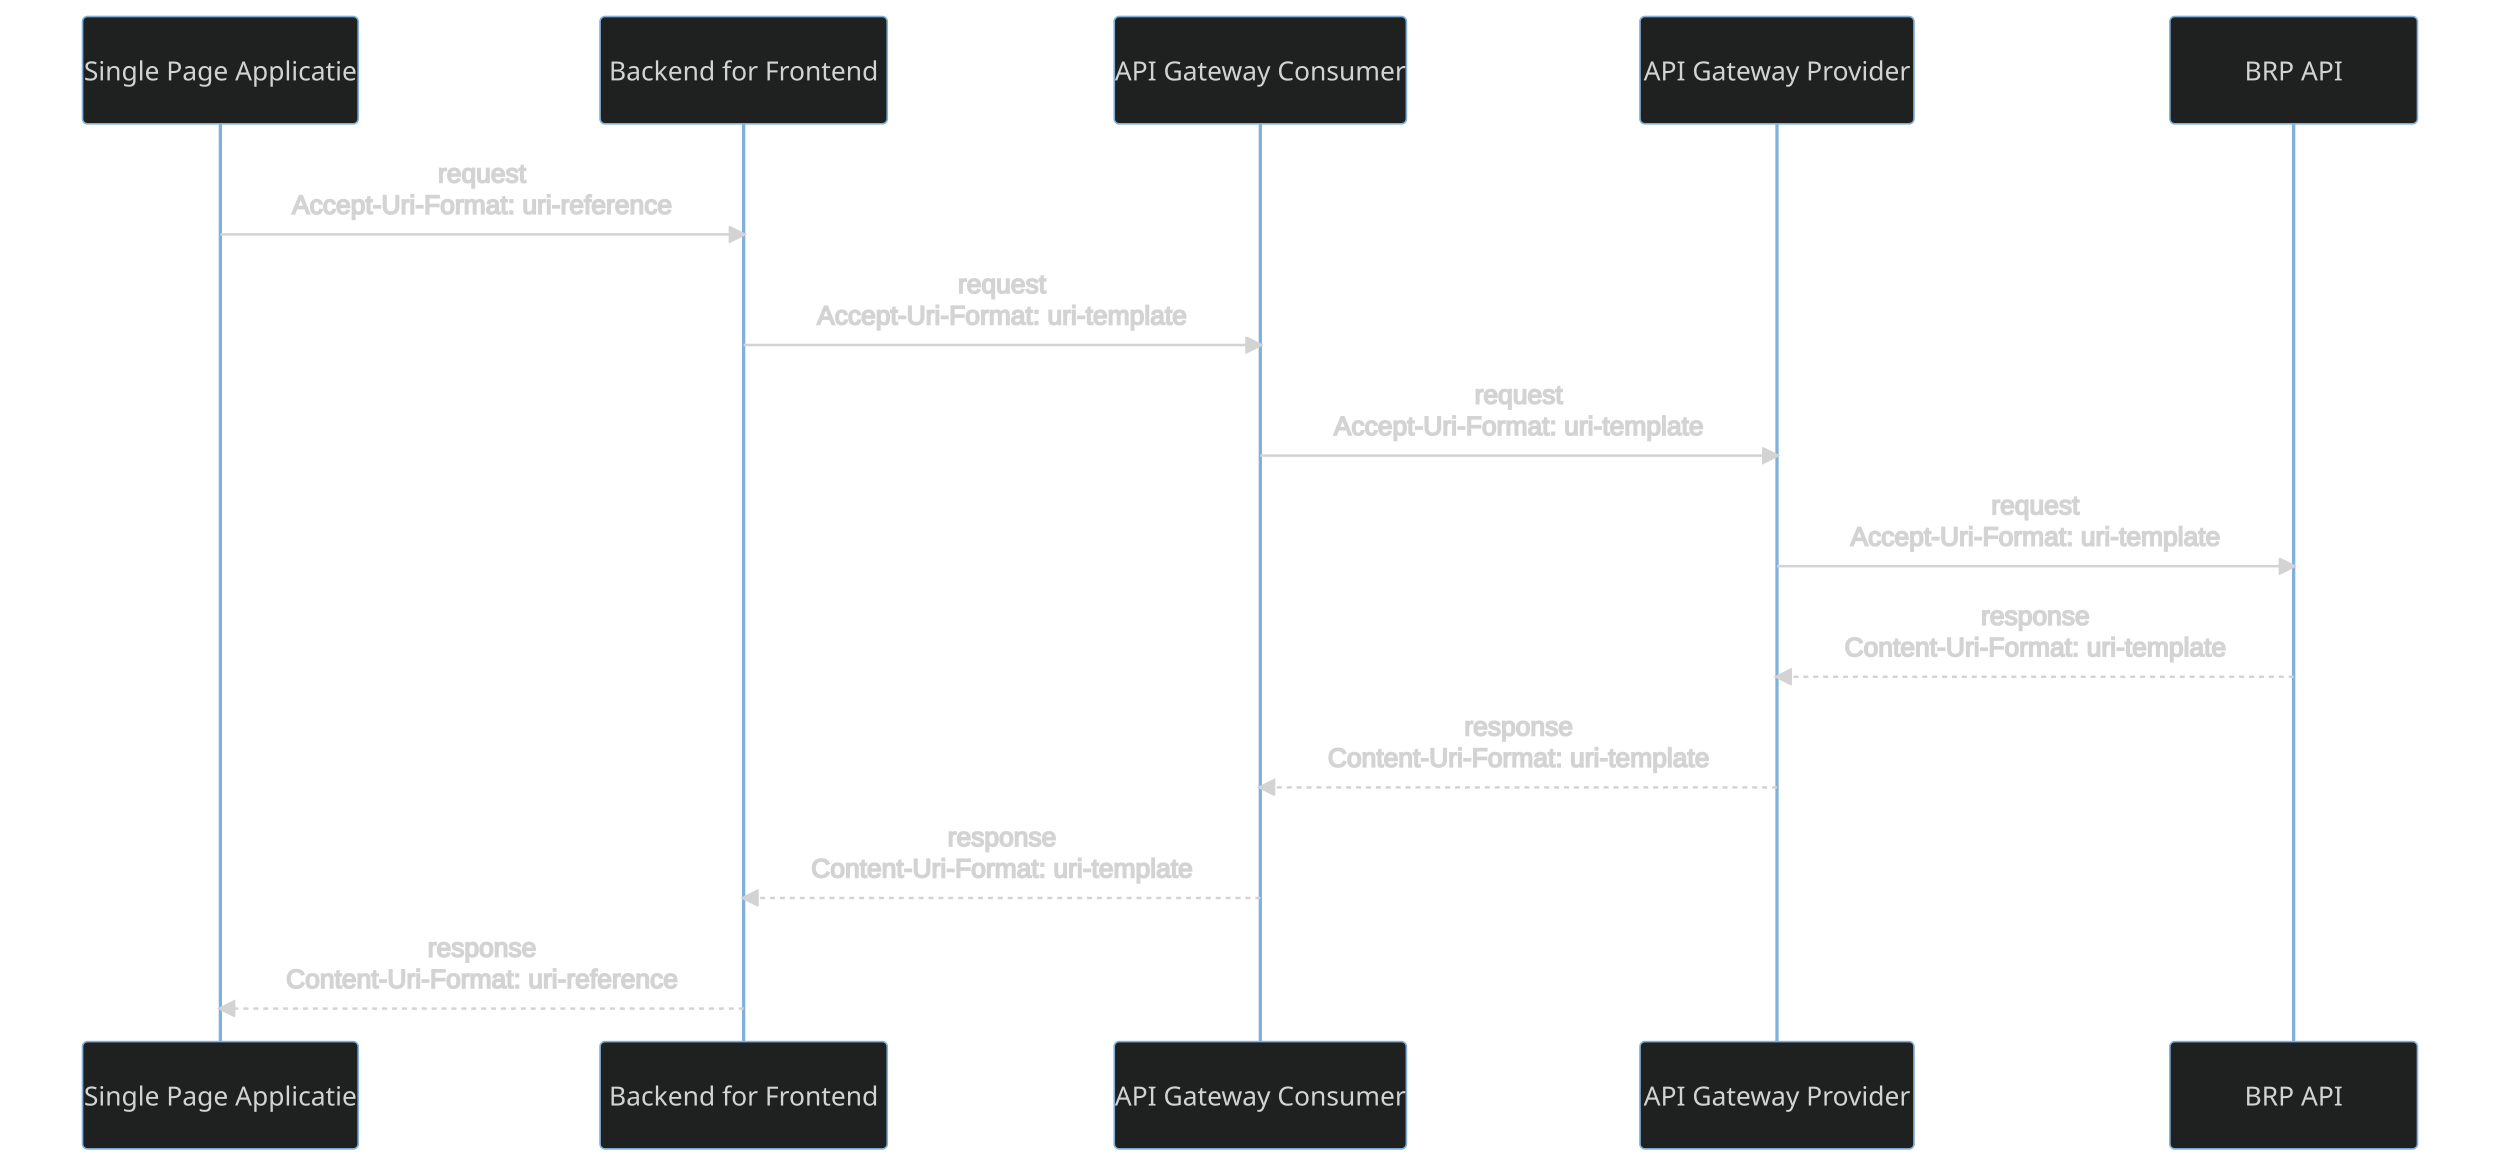
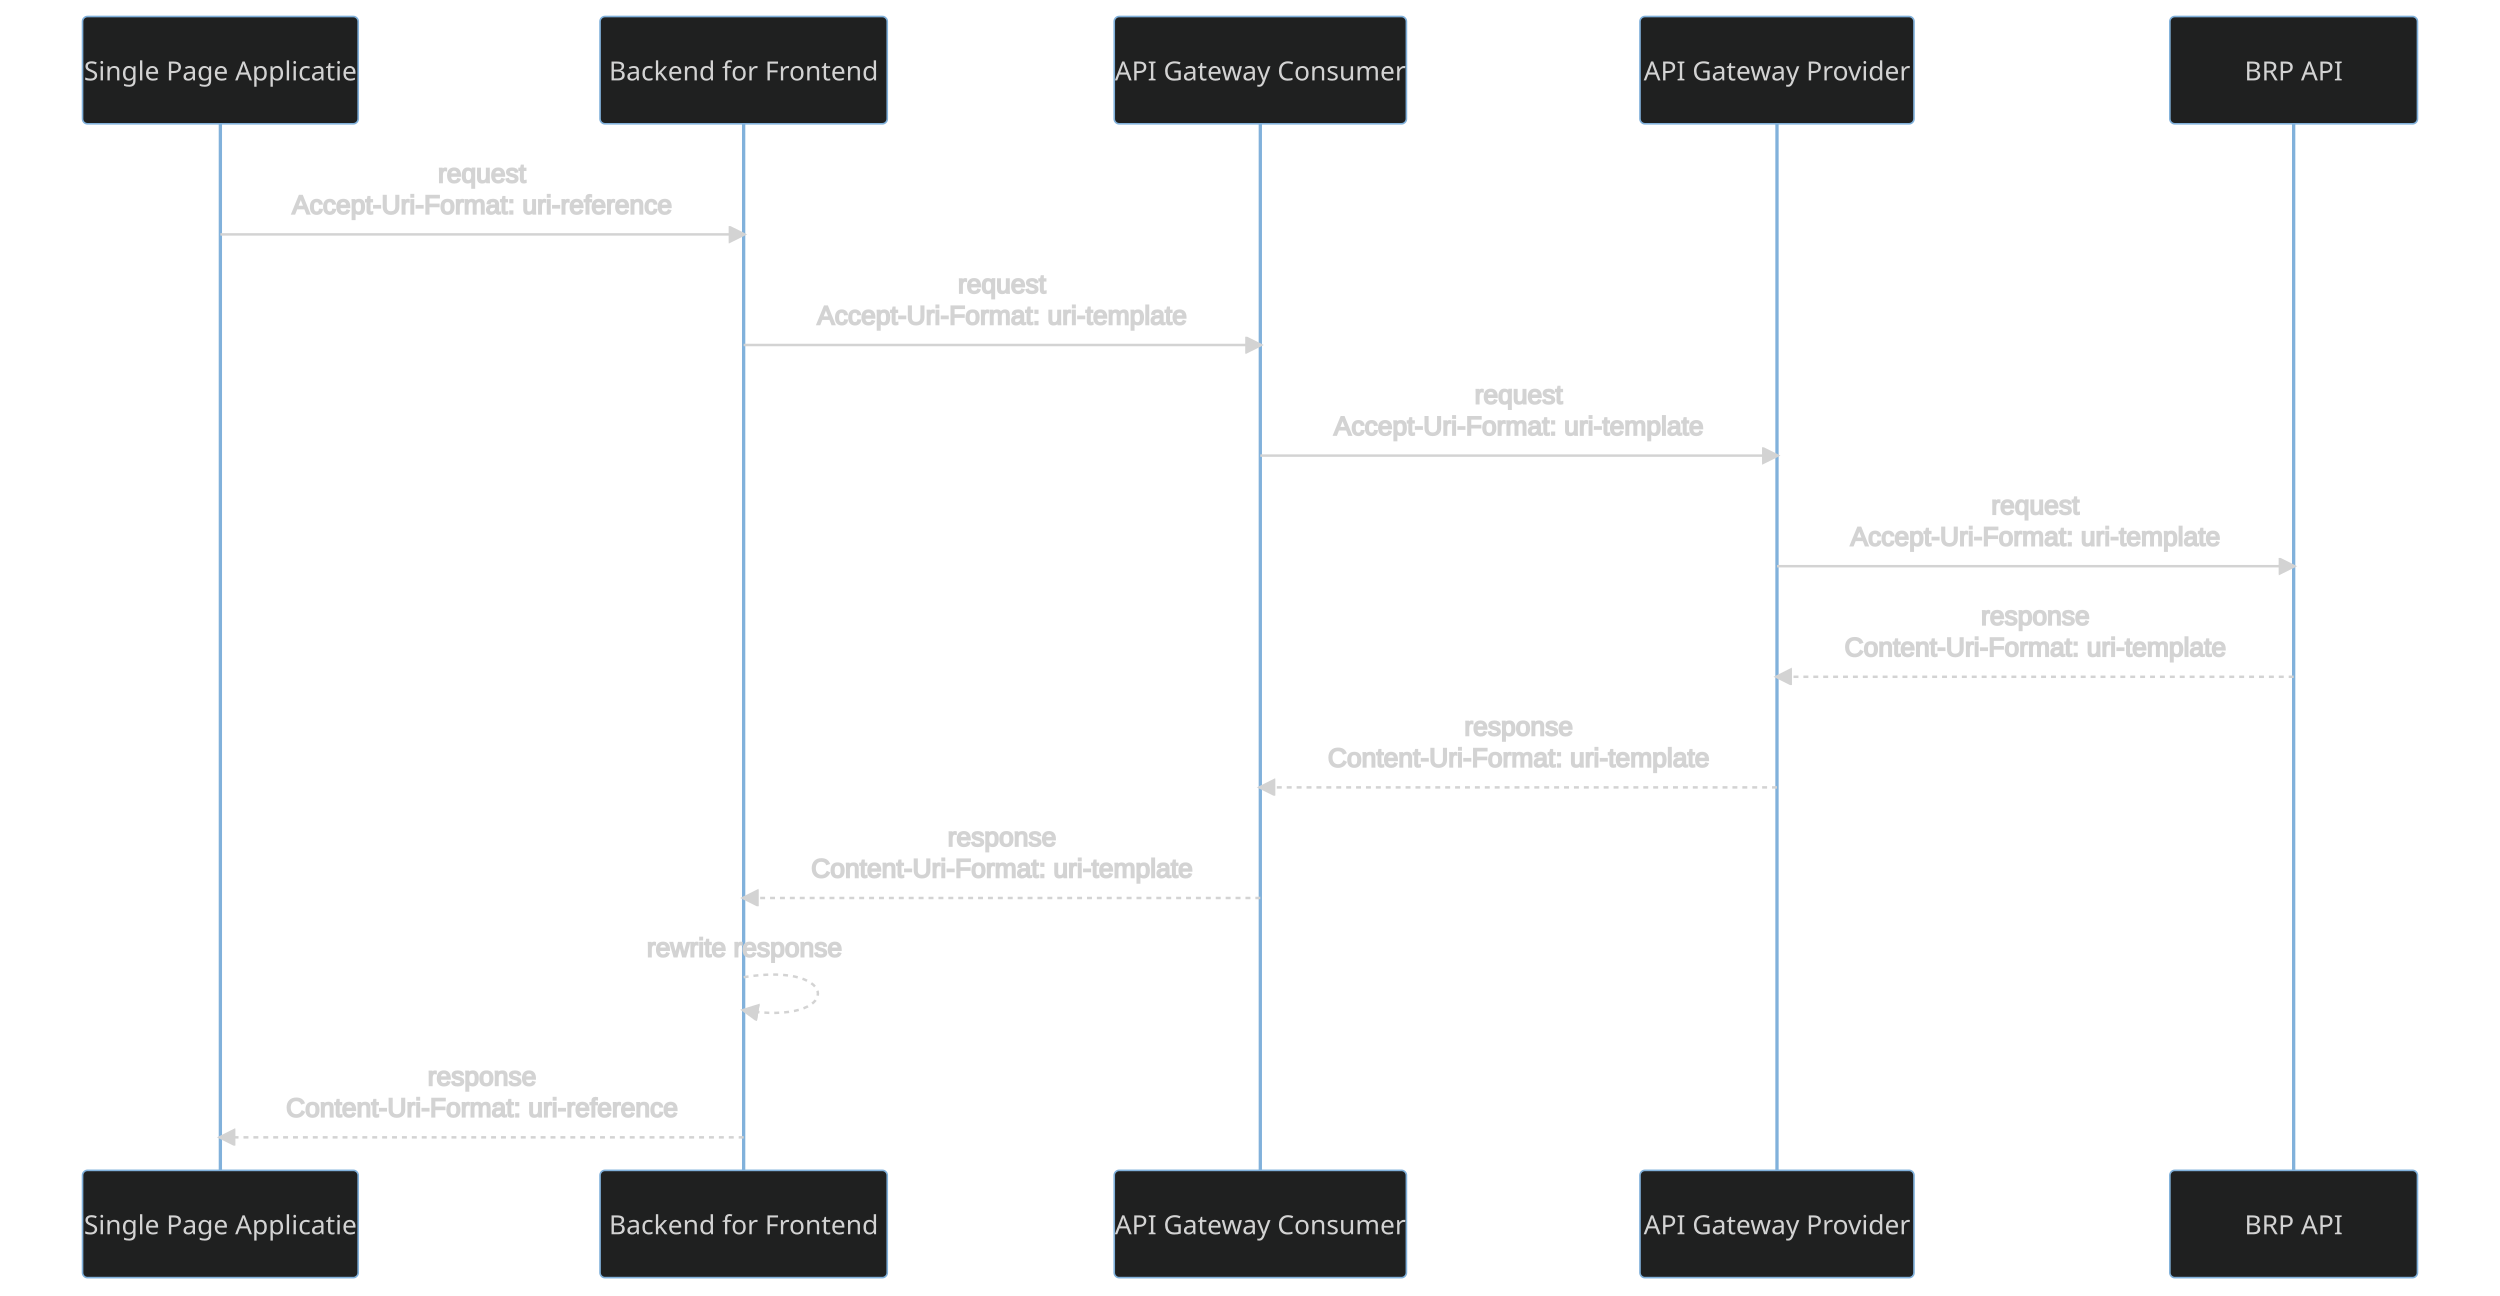
- <svg xmlns="http://www.w3.org/2000/svg" id="graph-div" width="100%" height="707" style="max-width: 1514.5px;" viewBox="-50 -10 1514.5 707">
+ <svg xmlns="http://www.w3.org/2000/svg" id="graph-div" width="100%" height="785" style="max-width: 1514.5px;" viewBox="-50 -10 1514.5 785">
  <style>#graph-div {font-family:"trebuchet ms",verdana,arial,sans-serif;font-size:16px;fill:#ccc;}#graph-div .error-icon{fill:#a44141;}#graph-div .error-text{fill:#ddd;stroke:#ddd;}#graph-div .edge-thickness-normal{stroke-width:2px;}#graph-div .edge-thickness-thick{stroke-width:3.5px;}#graph-div .edge-pattern-solid{stroke-dasharray:0;}#graph-div .edge-pattern-dashed{stroke-dasharray:3;}#graph-div .edge-pattern-dotted{stroke-dasharray:2;}#graph-div .marker{fill:lightgrey;stroke:lightgrey;}#graph-div .marker.cross{stroke:lightgrey;}#graph-div svg{font-family:"trebuchet ms",verdana,arial,sans-serif;font-size:16px;}#graph-div .actor{stroke:#81B1DB;fill:#1f2020;}#graph-div text.actor&gt;tspan{fill:lightgrey;stroke:none;}#graph-div .actor-line{stroke:lightgrey;}#graph-div .messageLine0{stroke-width:1.5;stroke-dasharray:none;stroke:lightgrey;}#graph-div .messageLine1{stroke-width:1.5;stroke-dasharray:2,2;stroke:lightgrey;}#graph-div #arrowhead path{fill:lightgrey;stroke:lightgrey;}#graph-div .sequenceNumber{fill:black;}#graph-div #sequencenumber{fill:lightgrey;}#graph-div #crosshead path{fill:lightgrey;stroke:lightgrey;}#graph-div .messageText{fill:lightgrey;stroke:lightgrey;}#graph-div .labelBox{stroke:#81B1DB;fill:#1f2020;}#graph-div .labelText,#graph-div .labelText&gt;tspan{fill:lightgrey;stroke:none;}#graph-div .loopText,#graph-div .loopText&gt;tspan{fill:lightgrey;stroke:none;}#graph-div .loopLine{stroke-width:2px;stroke-dasharray:2,2;stroke:#81B1DB;fill:#81B1DB;}#graph-div .note{stroke:hsl(180, 0%, 18.353%);fill:hsl(180, 1.587%, 28.353%);}#graph-div .noteText,#graph-div .noteText&gt;tspan{fill:rgb(183.848, 181.552, 181.552);stroke:none;}#graph-div .activation0{fill:hsl(180, 1.587%, 28.353%);stroke:#81B1DB;}#graph-div .activation1{fill:hsl(180, 1.587%, 28.353%);stroke:#81B1DB;}#graph-div .activation2{fill:hsl(180, 1.587%, 28.353%);stroke:#81B1DB;}#graph-div .actorPopupMenu{position:absolute;}#graph-div .actorPopupMenuPanel{position:absolute;fill:#1f2020;box-shadow:0px 8px 16px 0px rgba(0,0,0,0.2);filter:drop-shadow(3px 5px 2px rgb(0 0 0 / 0.4));}#graph-div .actor-man line{stroke:#81B1DB;fill:#1f2020;}#graph-div .actor-man circle,#graph-div line{stroke:#81B1DB;fill:#1f2020;stroke-width:2px;}#graph-div :root{--mermaid-font-family:"trebuchet ms",verdana,arial,sans-serif;}</style>
  <g />
  <defs>
    <symbol id="computer" width="24" height="24">
      <path transform="scale(.5)" d="M2 2v13h20v-13h-20zm18 11h-16v-9h16v9zm-10.228 6l.466-1h3.524l.467 1h-4.457zm14.228 3h-24l2-6h2.104l-1.33 4h18.45l-1.297-4h2.073l2 6zm-5-10h-14v-7h14v7z" />
    </symbol>
  </defs>
  <defs>
    <symbol id="database" fill-rule="evenodd" clip-rule="evenodd">
      <path transform="scale(.5)" d="M12.258.001l.256.004.255.005.253.008.251.01.249.012.247.015.246.016.242.019.241.02.239.023.236.024.233.027.231.028.229.031.225.032.223.034.22.036.217.038.214.04.211.041.208.043.205.045.201.046.198.048.194.05.191.051.187.053.183.054.18.056.175.057.172.059.168.06.163.061.16.063.155.064.15.066.074.033.073.033.071.034.07.034.069.035.068.035.067.035.066.035.064.036.064.036.062.036.06.036.06.037.058.037.058.037.055.038.055.038.053.038.052.038.051.039.05.039.048.039.047.039.045.04.044.04.043.04.041.04.04.041.039.041.037.041.036.041.034.041.033.042.032.042.03.042.029.042.027.042.026.043.024.043.023.043.021.043.02.043.018.044.017.043.015.044.013.044.012.044.011.045.009.044.007.045.006.045.004.045.002.045.001.045v17l-.001.045-.002.045-.004.045-.006.045-.007.045-.009.044-.011.045-.012.044-.013.044-.015.044-.017.043-.018.044-.02.043-.021.043-.023.043-.024.043-.026.043-.027.042-.029.042-.03.042-.032.042-.033.042-.034.041-.036.041-.037.041-.039.041-.04.041-.041.04-.043.04-.044.04-.045.04-.047.039-.048.039-.05.039-.051.039-.052.038-.053.038-.055.038-.055.038-.058.037-.058.037-.06.037-.06.036-.062.036-.064.036-.064.036-.066.035-.067.035-.068.035-.069.035-.07.034-.071.034-.073.033-.074.033-.15.066-.155.064-.16.063-.163.061-.168.06-.172.059-.175.057-.18.056-.183.054-.187.053-.191.051-.194.05-.198.048-.201.046-.205.045-.208.043-.211.041-.214.04-.217.038-.22.036-.223.034-.225.032-.229.031-.231.028-.233.027-.236.024-.239.023-.241.02-.242.019-.246.016-.247.015-.249.012-.251.01-.253.008-.255.005-.256.004-.258.001-.258-.001-.256-.004-.255-.005-.253-.008-.251-.01-.249-.012-.247-.015-.245-.016-.243-.019-.241-.02-.238-.023-.236-.024-.234-.027-.231-.028-.228-.031-.226-.032-.223-.034-.22-.036-.217-.038-.214-.04-.211-.041-.208-.043-.204-.045-.201-.046-.198-.048-.195-.05-.19-.051-.187-.053-.184-.054-.179-.056-.176-.057-.172-.059-.167-.06-.164-.061-.159-.063-.155-.064-.151-.066-.074-.033-.072-.033-.072-.034-.07-.034-.069-.035-.068-.035-.067-.035-.066-.035-.064-.036-.063-.036-.062-.036-.061-.036-.06-.037-.058-.037-.057-.037-.056-.038-.055-.038-.053-.038-.052-.038-.051-.039-.049-.039-.049-.039-.046-.039-.046-.04-.044-.04-.043-.04-.041-.04-.04-.041-.039-.041-.037-.041-.036-.041-.034-.041-.033-.042-.032-.042-.03-.042-.029-.042-.027-.042-.026-.043-.024-.043-.023-.043-.021-.043-.02-.043-.018-.044-.017-.043-.015-.044-.013-.044-.012-.044-.011-.045-.009-.044-.007-.045-.006-.045-.004-.045-.002-.045-.001-.045v-17l.001-.045.002-.045.004-.045.006-.045.007-.045.009-.044.011-.045.012-.044.013-.044.015-.044.017-.043.018-.044.02-.043.021-.043.023-.043.024-.043.026-.043.027-.042.029-.042.03-.042.032-.042.033-.042.034-.041.036-.041.037-.041.039-.041.04-.041.041-.04.043-.04.044-.04.046-.04.046-.039.049-.039.049-.039.051-.039.052-.038.053-.038.055-.038.056-.038.057-.037.058-.037.06-.037.061-.036.062-.036.063-.036.064-.036.066-.035.067-.035.068-.035.069-.035.07-.034.072-.034.072-.033.074-.033.151-.066.155-.064.159-.063.164-.061.167-.06.172-.059.176-.057.179-.056.184-.054.187-.053.19-.051.195-.05.198-.048.201-.046.204-.045.208-.043.211-.041.214-.04.217-.038.22-.036.223-.034.226-.032.228-.031.231-.028.234-.027.236-.024.238-.023.241-.02.243-.019.245-.016.247-.015.249-.012.251-.01.253-.008.255-.005.256-.004.258-.001.258.001zm-9.258 20.499v.01l.001.021.003.021.004.022.005.021.006.022.007.022.009.023.01.022.011.023.012.023.013.023.015.023.016.024.017.023.018.024.019.024.021.024.022.025.023.024.024.025.052.049.056.05.061.051.066.051.07.051.075.051.079.052.084.052.088.052.092.052.097.052.102.051.105.052.11.052.114.051.119.051.123.051.127.05.131.05.135.05.139.048.144.049.147.047.152.047.155.047.16.045.163.045.167.043.171.043.176.041.178.041.183.039.187.039.19.037.194.035.197.035.202.033.204.031.209.03.212.029.216.027.219.025.222.024.226.021.23.02.233.018.236.016.24.015.243.012.246.01.249.008.253.005.256.004.259.001.26-.001.257-.004.254-.005.25-.008.247-.011.244-.012.241-.014.237-.016.233-.018.231-.021.226-.021.224-.024.22-.026.216-.027.212-.028.21-.031.205-.031.202-.034.198-.034.194-.036.191-.037.187-.039.183-.04.179-.04.175-.042.172-.043.168-.044.163-.045.16-.046.155-.046.152-.047.148-.048.143-.049.139-.049.136-.05.131-.05.126-.05.123-.051.118-.052.114-.051.11-.052.106-.052.101-.052.096-.052.092-.052.088-.053.083-.051.079-.052.074-.052.07-.051.065-.051.06-.051.056-.05.051-.05.023-.024.023-.025.021-.024.02-.024.019-.024.018-.024.017-.024.015-.023.014-.024.013-.023.012-.023.01-.023.01-.022.008-.022.006-.022.006-.022.004-.022.004-.021.001-.021.001-.021v-4.127l-.077.055-.08.053-.083.054-.085.053-.087.052-.09.052-.093.051-.095.05-.097.05-.1.049-.102.049-.105.048-.106.047-.109.047-.111.046-.114.045-.115.045-.118.044-.12.043-.122.042-.124.042-.126.041-.128.04-.13.04-.132.038-.134.038-.135.037-.138.037-.139.035-.142.035-.143.034-.144.033-.147.032-.148.031-.15.03-.151.03-.153.029-.154.027-.156.027-.158.026-.159.025-.161.024-.162.023-.163.022-.165.021-.166.02-.167.019-.169.018-.169.017-.171.016-.173.015-.173.014-.175.013-.175.012-.177.011-.178.01-.179.008-.179.008-.181.006-.182.005-.182.004-.184.003-.184.002h-.37l-.184-.002-.184-.003-.182-.004-.182-.005-.181-.006-.179-.008-.179-.008-.178-.01-.176-.011-.176-.012-.175-.013-.173-.014-.172-.015-.171-.016-.17-.017-.169-.018-.167-.019-.166-.02-.165-.021-.163-.022-.162-.023-.161-.024-.159-.025-.157-.026-.156-.027-.155-.027-.153-.029-.151-.03-.15-.03-.148-.031-.146-.032-.145-.033-.143-.034-.141-.035-.14-.035-.137-.037-.136-.037-.134-.038-.132-.038-.13-.04-.128-.04-.126-.041-.124-.042-.122-.042-.12-.044-.117-.043-.116-.045-.113-.045-.112-.046-.109-.047-.106-.047-.105-.048-.102-.049-.1-.049-.097-.05-.095-.05-.093-.052-.09-.051-.087-.052-.085-.053-.083-.054-.08-.054-.077-.054v4.127zm0-5.654v.011l.001.021.003.021.004.021.005.022.006.022.007.022.009.022.01.022.011.023.012.023.013.023.015.024.016.023.017.024.018.024.019.024.021.024.022.024.023.025.024.024.052.05.056.05.061.05.066.051.07.051.075.052.079.051.084.052.088.052.092.052.097.052.102.052.105.052.11.051.114.051.119.052.123.05.127.051.131.05.135.049.139.049.144.048.147.048.152.047.155.046.16.045.163.045.167.044.171.042.176.042.178.04.183.04.187.038.19.037.194.036.197.034.202.033.204.032.209.03.212.028.216.027.219.025.222.024.226.022.23.02.233.018.236.016.24.014.243.012.246.01.249.008.253.006.256.003.259.001.26-.001.257-.003.254-.006.25-.008.247-.01.244-.012.241-.015.237-.016.233-.018.231-.02.226-.022.224-.024.22-.025.216-.027.212-.029.21-.03.205-.032.202-.033.198-.035.194-.036.191-.037.187-.039.183-.039.179-.041.175-.042.172-.043.168-.044.163-.045.16-.045.155-.047.152-.047.148-.048.143-.048.139-.05.136-.049.131-.05.126-.051.123-.051.118-.051.114-.052.11-.052.106-.052.101-.052.096-.052.092-.052.088-.052.083-.052.079-.052.074-.051.07-.052.065-.051.06-.05.056-.051.051-.049.023-.025.023-.024.021-.025.02-.024.019-.024.018-.024.017-.024.015-.023.014-.023.013-.024.012-.022.01-.023.01-.023.008-.022.006-.022.006-.022.004-.021.004-.022.001-.021.001-.021v-4.139l-.077.054-.08.054-.083.054-.085.052-.087.053-.09.051-.093.051-.095.051-.097.05-.1.049-.102.049-.105.048-.106.047-.109.047-.111.046-.114.045-.115.044-.118.044-.12.044-.122.042-.124.042-.126.041-.128.04-.13.039-.132.039-.134.038-.135.037-.138.036-.139.036-.142.035-.143.033-.144.033-.147.033-.148.031-.15.03-.151.03-.153.028-.154.028-.156.027-.158.026-.159.025-.161.024-.162.023-.163.022-.165.021-.166.02-.167.019-.169.018-.169.017-.171.016-.173.015-.173.014-.175.013-.175.012-.177.011-.178.009-.179.009-.179.007-.181.007-.182.005-.182.004-.184.003-.184.002h-.37l-.184-.002-.184-.003-.182-.004-.182-.005-.181-.007-.179-.007-.179-.009-.178-.009-.176-.011-.176-.012-.175-.013-.173-.014-.172-.015-.171-.016-.17-.017-.169-.018-.167-.019-.166-.02-.165-.021-.163-.022-.162-.023-.161-.024-.159-.025-.157-.026-.156-.027-.155-.028-.153-.028-.151-.03-.15-.03-.148-.031-.146-.033-.145-.033-.143-.033-.141-.035-.14-.036-.137-.036-.136-.037-.134-.038-.132-.039-.13-.039-.128-.04-.126-.041-.124-.042-.122-.043-.12-.043-.117-.044-.116-.044-.113-.046-.112-.046-.109-.046-.106-.047-.105-.048-.102-.049-.1-.049-.097-.05-.095-.051-.093-.051-.09-.051-.087-.053-.085-.052-.083-.054-.08-.054-.077-.054v4.139zm0-5.666v.011l.001.02.003.022.004.021.005.022.006.021.007.022.009.023.01.022.011.023.012.023.013.023.015.023.016.024.017.024.018.023.019.024.021.025.022.024.023.024.024.025.052.05.056.05.061.05.066.051.07.051.075.052.079.051.084.052.088.052.092.052.097.052.102.052.105.051.11.052.114.051.119.051.123.051.127.05.131.05.135.05.139.049.144.048.147.048.152.047.155.046.16.045.163.045.167.043.171.043.176.042.178.04.183.04.187.038.19.037.194.036.197.034.202.033.204.032.209.03.212.028.216.027.219.025.222.024.226.021.23.02.233.018.236.017.24.014.243.012.246.01.249.008.253.006.256.003.259.001.26-.001.257-.003.254-.006.25-.008.247-.01.244-.013.241-.014.237-.016.233-.018.231-.02.226-.022.224-.024.22-.025.216-.027.212-.029.21-.03.205-.032.202-.033.198-.035.194-.036.191-.037.187-.039.183-.039.179-.041.175-.042.172-.043.168-.044.163-.045.16-.045.155-.047.152-.047.148-.048.143-.049.139-.049.136-.049.131-.051.126-.05.123-.051.118-.052.114-.051.11-.052.106-.052.101-.052.096-.052.092-.052.088-.052.083-.052.079-.052.074-.052.07-.051.065-.051.06-.051.056-.05.051-.049.023-.025.023-.025.021-.024.02-.024.019-.024.018-.024.017-.024.015-.023.014-.024.013-.023.012-.023.01-.022.01-.023.008-.022.006-.022.006-.022.004-.022.004-.021.001-.021.001-.021v-4.153l-.077.054-.08.054-.083.053-.085.053-.087.053-.09.051-.093.051-.095.051-.097.05-.1.049-.102.048-.105.048-.106.048-.109.046-.111.046-.114.046-.115.044-.118.044-.12.043-.122.043-.124.042-.126.041-.128.04-.13.039-.132.039-.134.038-.135.037-.138.036-.139.036-.142.034-.143.034-.144.033-.147.032-.148.032-.15.03-.151.03-.153.028-.154.028-.156.027-.158.026-.159.024-.161.024-.162.023-.163.023-.165.021-.166.02-.167.019-.169.018-.169.017-.171.016-.173.015-.173.014-.175.013-.175.012-.177.01-.178.01-.179.009-.179.007-.181.006-.182.006-.182.004-.184.003-.184.001-.185.001-.185-.001-.184-.001-.184-.003-.182-.004-.182-.006-.181-.006-.179-.007-.179-.009-.178-.01-.176-.01-.176-.012-.175-.013-.173-.014-.172-.015-.171-.016-.17-.017-.169-.018-.167-.019-.166-.02-.165-.021-.163-.023-.162-.023-.161-.024-.159-.024-.157-.026-.156-.027-.155-.028-.153-.028-.151-.03-.15-.03-.148-.032-.146-.032-.145-.033-.143-.034-.141-.034-.14-.036-.137-.036-.136-.037-.134-.038-.132-.039-.13-.039-.128-.041-.126-.041-.124-.041-.122-.043-.12-.043-.117-.044-.116-.044-.113-.046-.112-.046-.109-.046-.106-.048-.105-.048-.102-.048-.1-.05-.097-.049-.095-.051-.093-.051-.09-.052-.087-.052-.085-.053-.083-.053-.08-.054-.077-.054v4.153zm8.74-8.179l-.257.004-.254.005-.25.008-.247.011-.244.012-.241.014-.237.016-.233.018-.231.021-.226.022-.224.023-.22.026-.216.027-.212.028-.21.031-.205.032-.202.033-.198.034-.194.036-.191.038-.187.038-.183.04-.179.041-.175.042-.172.043-.168.043-.163.045-.16.046-.155.046-.152.048-.148.048-.143.048-.139.049-.136.05-.131.05-.126.051-.123.051-.118.051-.114.052-.11.052-.106.052-.101.052-.096.052-.092.052-.088.052-.083.052-.079.052-.074.051-.07.052-.065.051-.06.05-.056.05-.051.05-.023.025-.023.024-.021.024-.02.025-.019.024-.018.024-.017.023-.015.024-.014.023-.013.023-.012.023-.01.023-.01.022-.008.022-.006.023-.006.021-.004.022-.004.021-.001.021-.001.021.001.021.001.021.004.021.004.022.006.021.006.023.008.022.01.022.01.023.012.023.013.023.014.023.015.024.017.023.018.024.019.024.02.025.021.024.023.024.023.025.051.05.056.05.06.05.065.051.07.052.074.051.079.052.083.052.088.052.092.052.096.052.101.052.106.052.11.052.114.052.118.051.123.051.126.051.131.05.136.05.139.049.143.048.148.048.152.048.155.046.16.046.163.045.168.043.172.043.175.042.179.041.183.04.187.038.191.038.194.036.198.034.202.033.205.032.21.031.212.028.216.027.22.026.224.023.226.022.231.021.233.018.237.016.241.014.244.012.247.011.25.008.254.005.257.004.26.001.26-.001.257-.004.254-.005.25-.008.247-.011.244-.012.241-.014.237-.016.233-.018.231-.021.226-.022.224-.023.22-.026.216-.027.212-.028.21-.031.205-.032.202-.033.198-.034.194-.036.191-.038.187-.038.183-.04.179-.041.175-.042.172-.043.168-.043.163-.045.16-.046.155-.046.152-.048.148-.048.143-.048.139-.049.136-.05.131-.05.126-.051.123-.051.118-.051.114-.052.11-.052.106-.052.101-.052.096-.052.092-.052.088-.052.083-.052.079-.052.074-.051.07-.052.065-.051.06-.05.056-.05.051-.05.023-.025.023-.024.021-.024.02-.025.019-.024.018-.024.017-.023.015-.024.014-.023.013-.023.012-.023.01-.023.01-.022.008-.022.006-.023.006-.021.004-.022.004-.021.001-.021.001-.021-.001-.021-.001-.021-.004-.021-.004-.022-.006-.021-.006-.023-.008-.022-.01-.022-.01-.023-.012-.023-.013-.023-.014-.023-.015-.024-.017-.023-.018-.024-.019-.024-.02-.025-.021-.024-.023-.024-.023-.025-.051-.05-.056-.05-.06-.05-.065-.051-.07-.052-.074-.051-.079-.052-.083-.052-.088-.052-.092-.052-.096-.052-.101-.052-.106-.052-.11-.052-.114-.052-.118-.051-.123-.051-.126-.051-.131-.05-.136-.05-.139-.049-.143-.048-.148-.048-.152-.048-.155-.046-.16-.046-.163-.045-.168-.043-.172-.043-.175-.042-.179-.041-.183-.04-.187-.038-.191-.038-.194-.036-.198-.034-.202-.033-.205-.032-.21-.031-.212-.028-.216-.027-.22-.026-.224-.023-.226-.022-.231-.021-.233-.018-.237-.016-.241-.014-.244-.012-.247-.011-.25-.008-.254-.005-.257-.004-.26-.001-.26.001z" />
    </symbol>
  </defs>
  <defs>
    <symbol id="clock" width="24" height="24">
      <path transform="scale(.5)" d="M12 2c5.514 0 10 4.486 10 10s-4.486 10-10 10-10-4.486-10-10 4.486-10 10-10zm0-2c-6.627 0-12 5.373-12 12s5.373 12 12 12 12-5.373 12-12-5.373-12-12-12zm5.848 12.459c.202.038.202.333.001.372-1.907.361-6.045 1.111-6.547 1.111-.719 0-1.301-.582-1.301-1.301 0-.512.77-5.447 1.125-7.445.034-.192.312-.181.343.014l.985 6.238 5.394 1.011z" />
    </symbol>
  </defs>
  <g>
-     <line id="actor6" x1="83.5" y1="5" x2="83.5" y2="641" class="200" stroke-width="0.5px" stroke="#999" />
-     <g id="root-6">
+     <line id="actor176" x1="83.5" y1="5" x2="83.5" y2="719" class="200" stroke-width="0.5px" stroke="#999" />
+     <g id="root-176">
      <rect x="0" y="0" fill="#eaeaea" stroke="#666" width="167" height="65" rx="3" ry="3" class="actor" />
      <text x="83.5" y="32.5" style="text-anchor: middle; font-weight: 400; font-family: &quot;Open-Sans&quot;, &quot;sans-serif&quot;;" dominant-baseline="central" alignment-baseline="central" class="actor">
        <tspan x="83.5" dy="0">Single Page Applicatie</tspan>
      </text>
    </g>
  </g>
  <g>
-     <line id="actor7" x1="400.5" y1="5" x2="400.5" y2="641" class="200" stroke-width="0.5px" stroke="#999" />
-     <g id="root-7">
+     <line id="actor177" x1="400.5" y1="5" x2="400.5" y2="719" class="200" stroke-width="0.5px" stroke="#999" />
+     <g id="root-177">
      <rect x="313.5" y="0" fill="#eaeaea" stroke="#666" width="174" height="65" rx="3" ry="3" class="actor" />
      <text x="400.5" y="32.5" style="text-anchor: middle; font-weight: 400; font-family: &quot;Open-Sans&quot;, &quot;sans-serif&quot;;" dominant-baseline="central" alignment-baseline="central" class="actor">
        <tspan x="400.5" dy="0">Backend for Frontend</tspan>
      </text>
    </g>
  </g>
  <g>
-     <line id="actor8" x1="713.5" y1="5" x2="713.5" y2="641" class="200" stroke-width="0.5px" stroke="#999" />
-     <g id="root-8">
+     <line id="actor178" x1="713.5" y1="5" x2="713.5" y2="719" class="200" stroke-width="0.5px" stroke="#999" />
+     <g id="root-178">
      <rect x="625" y="0" fill="#eaeaea" stroke="#666" width="177" height="65" rx="3" ry="3" class="actor" />
      <text x="713.5" y="32.5" style="text-anchor: middle; font-weight: 400; font-family: &quot;Open-Sans&quot;, &quot;sans-serif&quot;;" dominant-baseline="central" alignment-baseline="central" class="actor">
        <tspan x="713.5" dy="0">API Gateway Consumer</tspan>
      </text>
    </g>
  </g>
  <g>
-     <line id="actor9" x1="1026.5" y1="5" x2="1026.5" y2="641" class="200" stroke-width="0.5px" stroke="#999" />
-     <g id="root-9">
+     <line id="actor179" x1="1026.5" y1="5" x2="1026.5" y2="719" class="200" stroke-width="0.5px" stroke="#999" />
+     <g id="root-179">
      <rect x="943.5" y="0" fill="#eaeaea" stroke="#666" width="166" height="65" rx="3" ry="3" class="actor" />
      <text x="1026.5" y="32.5" style="text-anchor: middle; font-weight: 400; font-family: &quot;Open-Sans&quot;, &quot;sans-serif&quot;;" dominant-baseline="central" alignment-baseline="central" class="actor">
        <tspan x="1026.5" dy="0">API Gateway Provider</tspan>
      </text>
    </g>
  </g>
  <g>
-     <line id="actor10" x1="1339.5" y1="5" x2="1339.5" y2="641" class="200" stroke-width="0.5px" stroke="#999" />
-     <g id="root-10">
+     <line id="actor180" x1="1339.5" y1="5" x2="1339.5" y2="719" class="200" stroke-width="0.5px" stroke="#999" />
+     <g id="root-180">
      <rect x="1264.5" y="0" fill="#eaeaea" stroke="#666" width="150" height="65" rx="3" ry="3" class="actor" />
      <text x="1339.5" y="32.5" style="text-anchor: middle; font-weight: 400; font-family: &quot;Open-Sans&quot;, &quot;sans-serif&quot;;" dominant-baseline="central" alignment-baseline="central" class="actor">
        <tspan x="1339.5" dy="0">BRP API</tspan>
      </text>
    </g>
  </g>
  <defs>
    <marker id="arrowhead" refX="9" refY="5" markerUnits="userSpaceOnUse" markerWidth="12" markerHeight="12" orient="auto">
      <path d="M 0 0 L 10 5 L 0 10 z" />
    </marker>
  </defs>
  <defs>
    <marker id="crosshead" markerWidth="15" markerHeight="8" orient="auto" refX="16" refY="4">
      <path fill="black" stroke="#000000" style="stroke-dasharray: 0px, 0px;" stroke-width="1px" d="M 9,2 V 6 L16,4 Z" />
      <path fill="none" stroke="#000000" style="stroke-dasharray: 0px, 0px;" stroke-width="1px" d="M 0,1 L 6,7 M 6,1 L 0,7" />
    </marker>
  </defs>
  <defs>
    <marker id="filled-head" refX="18" refY="7" markerWidth="20" markerHeight="28" orient="auto">
      <path d="M 18,7 L9,13 L14,7 L9,1 Z" />
    </marker>
  </defs>
  <defs>
    <marker id="sequencenumber" refX="15" refY="15" markerWidth="60" markerHeight="40" orient="auto">
      <circle cx="15" cy="15" r="6" />
    </marker>
  </defs>
  <text x="242" y="80" text-anchor="middle" dominant-baseline="middle" alignment-baseline="middle" style="font-family: &quot;trebuchet ms&quot;, verdana, arial, sans-serif; font-weight: 400;" class="messageText" dy="1em">request</text>
  <text x="242" y="99" text-anchor="middle" dominant-baseline="middle" alignment-baseline="middle" style="font-family: &quot;trebuchet ms&quot;, verdana, arial, sans-serif; font-weight: 400;" class="messageText" dy="1em">Accept-Uri-Format: uri-reference</text>
  <line x1="83.5" y1="132" x2="400.5" y2="132" class="messageLine0" stroke-width="2" stroke="none" style="fill: none;" marker-end="url(#arrowhead)" />
  <text x="557" y="147" text-anchor="middle" dominant-baseline="middle" alignment-baseline="middle" style="font-family: &quot;trebuchet ms&quot;, verdana, arial, sans-serif; font-weight: 400;" class="messageText" dy="1em">request</text>
  <text x="557" y="166" text-anchor="middle" dominant-baseline="middle" alignment-baseline="middle" style="font-family: &quot;trebuchet ms&quot;, verdana, arial, sans-serif; font-weight: 400;" class="messageText" dy="1em">Accept-Uri-Format: uri-template</text>
  <line x1="400.5" y1="199" x2="713.5" y2="199" class="messageLine0" stroke-width="2" stroke="none" style="fill: none;" marker-end="url(#arrowhead)" />
  <text x="870" y="214" text-anchor="middle" dominant-baseline="middle" alignment-baseline="middle" style="font-family: &quot;trebuchet ms&quot;, verdana, arial, sans-serif; font-weight: 400;" class="messageText" dy="1em">request</text>
  <text x="870" y="233" text-anchor="middle" dominant-baseline="middle" alignment-baseline="middle" style="font-family: &quot;trebuchet ms&quot;, verdana, arial, sans-serif; font-weight: 400;" class="messageText" dy="1em">Accept-Uri-Format: uri-template</text>
  <line x1="713.5" y1="266" x2="1026.5" y2="266" class="messageLine0" stroke-width="2" stroke="none" style="fill: none;" marker-end="url(#arrowhead)" />
  <text x="1183" y="281" text-anchor="middle" dominant-baseline="middle" alignment-baseline="middle" style="font-family: &quot;trebuchet ms&quot;, verdana, arial, sans-serif; font-weight: 400;" class="messageText" dy="1em">request</text>
  <text x="1183" y="300" text-anchor="middle" dominant-baseline="middle" alignment-baseline="middle" style="font-family: &quot;trebuchet ms&quot;, verdana, arial, sans-serif; font-weight: 400;" class="messageText" dy="1em">Accept-Uri-Format: uri-template</text>
  <line x1="1026.5" y1="333" x2="1339.5" y2="333" class="messageLine0" stroke-width="2" stroke="none" style="fill: none;" marker-end="url(#arrowhead)" />
  <text x="1183" y="348" text-anchor="middle" dominant-baseline="middle" alignment-baseline="middle" style="font-family: &quot;trebuchet ms&quot;, verdana, arial, sans-serif; font-weight: 400;" class="messageText" dy="1em">response</text>
  <text x="1183" y="367" text-anchor="middle" dominant-baseline="middle" alignment-baseline="middle" style="font-family: &quot;trebuchet ms&quot;, verdana, arial, sans-serif; font-weight: 400;" class="messageText" dy="1em">Content-Uri-Format: uri-template</text>
  <line x1="1339.5" y1="400" x2="1026.5" y2="400" style="stroke-dasharray: 3px, 3px; fill: none;" class="messageLine1" stroke-width="2" stroke="none" marker-end="url(#arrowhead)" />
  <text x="870" y="415" text-anchor="middle" dominant-baseline="middle" alignment-baseline="middle" style="font-family: &quot;trebuchet ms&quot;, verdana, arial, sans-serif; font-weight: 400;" class="messageText" dy="1em">response</text>
  <text x="870" y="434" text-anchor="middle" dominant-baseline="middle" alignment-baseline="middle" style="font-family: &quot;trebuchet ms&quot;, verdana, arial, sans-serif; font-weight: 400;" class="messageText" dy="1em">Content-Uri-Format: uri-template</text>
  <line x1="1026.5" y1="467" x2="713.5" y2="467" style="stroke-dasharray: 3px, 3px; fill: none;" class="messageLine1" stroke-width="2" stroke="none" marker-end="url(#arrowhead)" />
  <text x="557" y="482" text-anchor="middle" dominant-baseline="middle" alignment-baseline="middle" style="font-family: &quot;trebuchet ms&quot;, verdana, arial, sans-serif; font-weight: 400;" class="messageText" dy="1em">response</text>
  <text x="557" y="501" text-anchor="middle" dominant-baseline="middle" alignment-baseline="middle" style="font-family: &quot;trebuchet ms&quot;, verdana, arial, sans-serif; font-weight: 400;" class="messageText" dy="1em">Content-Uri-Format: uri-template</text>
  <line x1="713.5" y1="534" x2="400.5" y2="534" style="stroke-dasharray: 3px, 3px; fill: none;" class="messageLine1" stroke-width="2" stroke="none" marker-end="url(#arrowhead)" />
-   <text x="242" y="549" text-anchor="middle" dominant-baseline="middle" alignment-baseline="middle" style="font-family: &quot;trebuchet ms&quot;, verdana, arial, sans-serif; font-weight: 400;" class="messageText" dy="1em">response</text>
-   <text x="242" y="568" text-anchor="middle" dominant-baseline="middle" alignment-baseline="middle" style="font-family: &quot;trebuchet ms&quot;, verdana, arial, sans-serif; font-weight: 400;" class="messageText" dy="1em">Content-Uri-Format: uri-reference</text>
-   <line x1="400.5" y1="601" x2="83.5" y2="601" style="stroke-dasharray: 3px, 3px; fill: none;" class="messageLine1" stroke-width="2" stroke="none" marker-end="url(#arrowhead)" />
+   <text x="401" y="549" text-anchor="middle" dominant-baseline="middle" alignment-baseline="middle" style="font-family: &quot;trebuchet ms&quot;, verdana, arial, sans-serif; font-weight: 400;" class="messageText" dy="1em">rewrite response</text>
+   <path d="M 400.5,582 C 460.5,572 460.5,612 400.5,602" style="stroke-dasharray: 3px, 3px; fill: none;" class="messageLine1" stroke-width="2" stroke="none" marker-end="url(#arrowhead)" />
+   <text x="242" y="627" text-anchor="middle" dominant-baseline="middle" alignment-baseline="middle" style="font-family: &quot;trebuchet ms&quot;, verdana, arial, sans-serif; font-weight: 400;" class="messageText" dy="1em">response</text>
+   <text x="242" y="646" text-anchor="middle" dominant-baseline="middle" alignment-baseline="middle" style="font-family: &quot;trebuchet ms&quot;, verdana, arial, sans-serif; font-weight: 400;" class="messageText" dy="1em">Content-Uri-Format: uri-reference</text>
+   <line x1="400.5" y1="679" x2="83.5" y2="679" style="stroke-dasharray: 3px, 3px; fill: none;" class="messageLine1" stroke-width="2" stroke="none" marker-end="url(#arrowhead)" />
  <g>
-     <rect x="0" y="621" fill="#eaeaea" stroke="#666" width="167" height="65" rx="3" ry="3" class="actor" />
-     <text x="83.5" y="653.5" style="text-anchor: middle; font-weight: 400; font-family: &quot;Open-Sans&quot;, &quot;sans-serif&quot;;" dominant-baseline="central" alignment-baseline="central" class="actor">
+     <rect x="0" y="699" fill="#eaeaea" stroke="#666" width="167" height="65" rx="3" ry="3" class="actor" />
+     <text x="83.5" y="731.5" style="text-anchor: middle; font-weight: 400; font-family: &quot;Open-Sans&quot;, &quot;sans-serif&quot;;" dominant-baseline="central" alignment-baseline="central" class="actor">
      <tspan x="83.5" dy="0">Single Page Applicatie</tspan>
    </text>
  </g>
  <g>
-     <rect x="313.5" y="621" fill="#eaeaea" stroke="#666" width="174" height="65" rx="3" ry="3" class="actor" />
-     <text x="400.5" y="653.5" style="text-anchor: middle; font-weight: 400; font-family: &quot;Open-Sans&quot;, &quot;sans-serif&quot;;" dominant-baseline="central" alignment-baseline="central" class="actor">
+     <rect x="313.5" y="699" fill="#eaeaea" stroke="#666" width="174" height="65" rx="3" ry="3" class="actor" />
+     <text x="400.5" y="731.5" style="text-anchor: middle; font-weight: 400; font-family: &quot;Open-Sans&quot;, &quot;sans-serif&quot;;" dominant-baseline="central" alignment-baseline="central" class="actor">
      <tspan x="400.5" dy="0">Backend for Frontend</tspan>
    </text>
  </g>
  <g>
-     <rect x="625" y="621" fill="#eaeaea" stroke="#666" width="177" height="65" rx="3" ry="3" class="actor" />
-     <text x="713.5" y="653.5" style="text-anchor: middle; font-weight: 400; font-family: &quot;Open-Sans&quot;, &quot;sans-serif&quot;;" dominant-baseline="central" alignment-baseline="central" class="actor">
+     <rect x="625" y="699" fill="#eaeaea" stroke="#666" width="177" height="65" rx="3" ry="3" class="actor" />
+     <text x="713.5" y="731.5" style="text-anchor: middle; font-weight: 400; font-family: &quot;Open-Sans&quot;, &quot;sans-serif&quot;;" dominant-baseline="central" alignment-baseline="central" class="actor">
      <tspan x="713.5" dy="0">API Gateway Consumer</tspan>
    </text>
  </g>
  <g>
-     <rect x="943.5" y="621" fill="#eaeaea" stroke="#666" width="166" height="65" rx="3" ry="3" class="actor" />
-     <text x="1026.5" y="653.5" style="text-anchor: middle; font-weight: 400; font-family: &quot;Open-Sans&quot;, &quot;sans-serif&quot;;" dominant-baseline="central" alignment-baseline="central" class="actor">
+     <rect x="943.5" y="699" fill="#eaeaea" stroke="#666" width="166" height="65" rx="3" ry="3" class="actor" />
+     <text x="1026.5" y="731.5" style="text-anchor: middle; font-weight: 400; font-family: &quot;Open-Sans&quot;, &quot;sans-serif&quot;;" dominant-baseline="central" alignment-baseline="central" class="actor">
      <tspan x="1026.5" dy="0">API Gateway Provider</tspan>
    </text>
  </g>
  <g>
-     <rect x="1264.5" y="621" fill="#eaeaea" stroke="#666" width="150" height="65" rx="3" ry="3" class="actor" />
-     <text x="1339.5" y="653.5" style="text-anchor: middle; font-weight: 400; font-family: &quot;Open-Sans&quot;, &quot;sans-serif&quot;;" dominant-baseline="central" alignment-baseline="central" class="actor">
+     <rect x="1264.5" y="699" fill="#eaeaea" stroke="#666" width="150" height="65" rx="3" ry="3" class="actor" />
+     <text x="1339.5" y="731.5" style="text-anchor: middle; font-weight: 400; font-family: &quot;Open-Sans&quot;, &quot;sans-serif&quot;;" dominant-baseline="central" alignment-baseline="central" class="actor">
      <tspan x="1339.5" dy="0">BRP API</tspan>
    </text>
  </g>
</svg>
